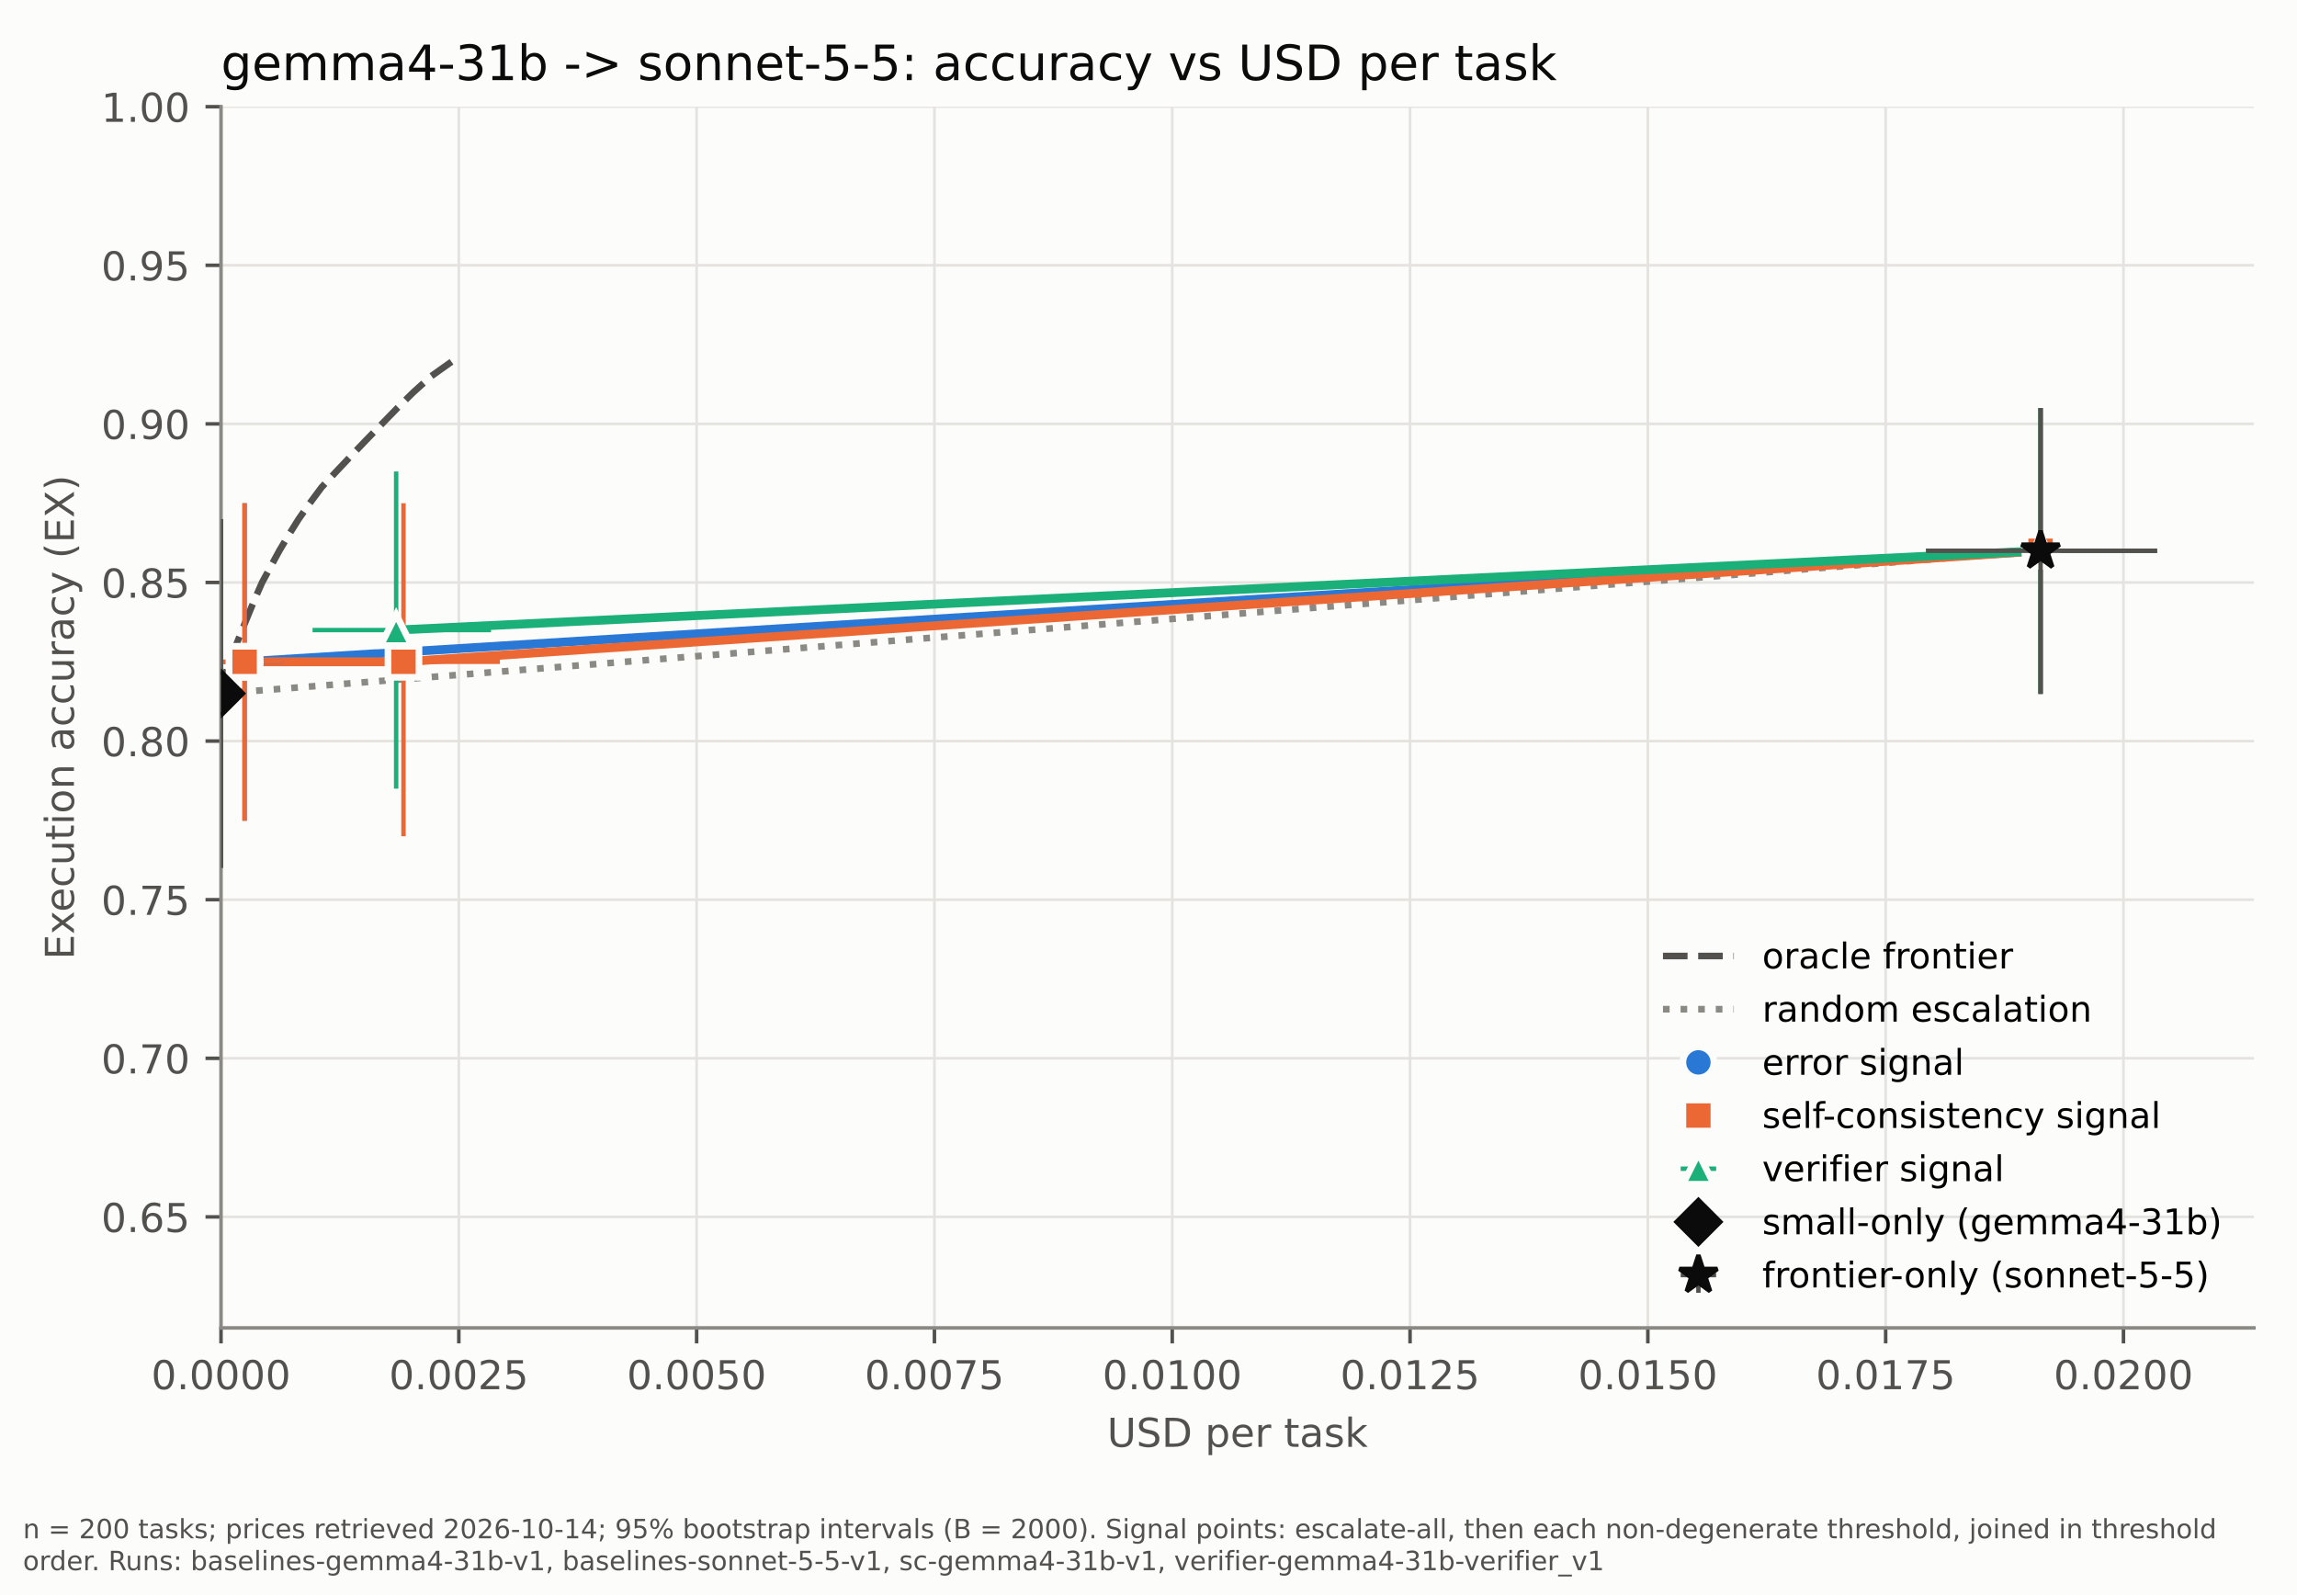
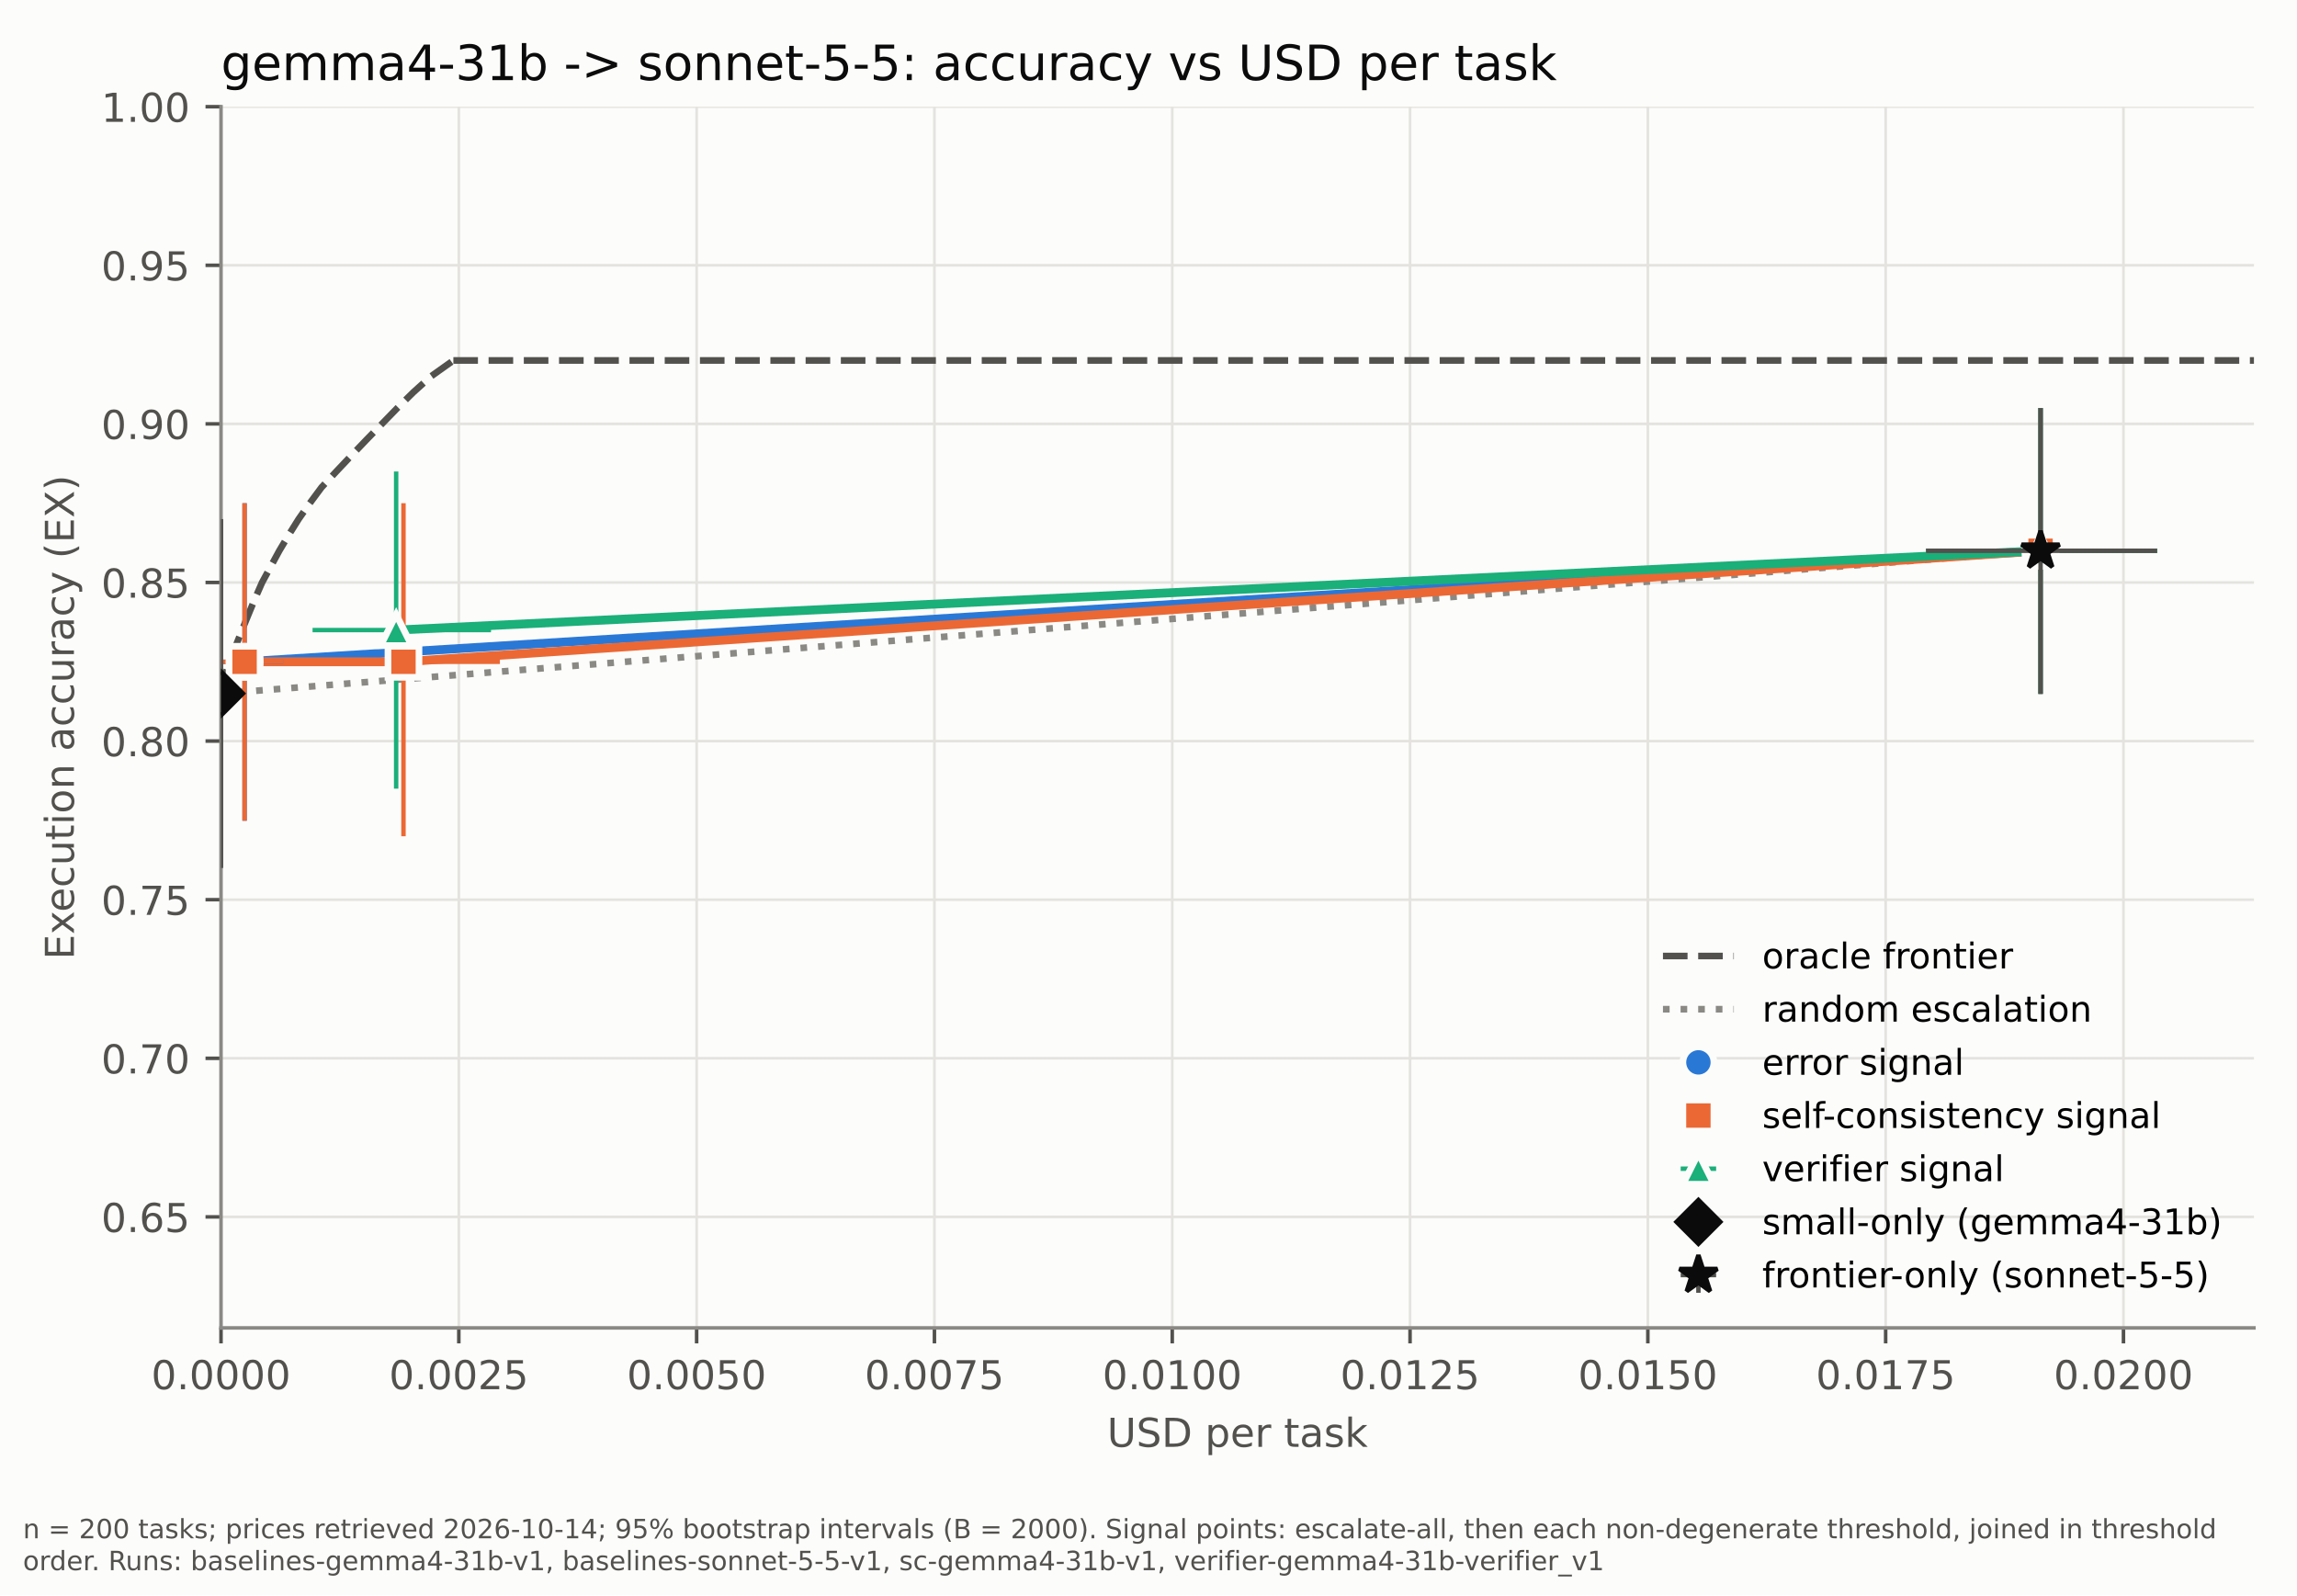
<svg xmlns="http://www.w3.org/2000/svg" xmlns:xlink="http://www.w3.org/1999/xlink" width="518.4pt" height="360pt" viewBox="0 0 518.4 360" version="1.1">
  <defs>
    <style type="text/css">*{stroke-linejoin: round; stroke-linecap: butt}</style>
  </defs>
  <g id="figure_1">
    <g id="patch_1">
      <path d="M 0 360  L 518.4 360  L 518.4 0  L 0 0  z " style="fill: #fcfcfb" />
    </g>
    <g id="axes_1">
      <g id="patch_2">
        <path d="M 49.88 299.68  L 508.68 299.68  L 508.68 24.077  L 49.88 24.077  z " style="fill: #fcfcfb" />
      </g>
      <g id="matplotlib.axis_1">
        <g id="xtick_1">
          <g id="line2d_1">
            <path d="M 49.88 299.68  L 49.88 24.077  " clip-path="url(#pf65596e680)" style="fill: none; stroke: #e4e3df; stroke-width: 0.6; stroke-linecap: square" />
          </g>
          <g id="line2d_2">
            <defs>
              <path id="m976dc14677" d="M 0 0  L 0 3.5  " style="stroke: #52514e; stroke-width: 0.8" />
            </defs>
            <g>
              <use xlink:href="#m976dc14677" x="49.88" y="299.68" style="fill: #52514e; stroke: #52514e; stroke-width: 0.8" />
            </g>
          </g>
          <g id="text_1">
            <text style="font-size: 9px; font-family: 'DejaVu Sans', 'Bitstream Vera Sans', 'Computer Modern Sans Serif', 'Lucida Grande', 'Verdana', 'Geneva', 'Lucid', 'Arial', 'Helvetica', 'Avant Garde', sans-serif; text-anchor: middle; fill: #52514e" x="49.88" y="313.518" transform="rotate(-0 49.88 313.5179)">0.0000</text>
          </g>
        </g>
        <g id="xtick_2">
          <g id="line2d_3">
            <path d="M 103.549 299.68  L 103.549 24.077  " clip-path="url(#pf65596e680)" style="fill: none; stroke: #e4e3df; stroke-width: 0.6; stroke-linecap: square" />
          </g>
          <g id="line2d_4">
            <g>
              <use xlink:href="#m976dc14677" x="103.549" y="299.68" style="fill: #52514e; stroke: #52514e; stroke-width: 0.8" />
            </g>
          </g>
          <g id="text_2">
            <text style="font-size: 9px; font-family: 'DejaVu Sans', 'Bitstream Vera Sans', 'Computer Modern Sans Serif', 'Lucida Grande', 'Verdana', 'Geneva', 'Lucid', 'Arial', 'Helvetica', 'Avant Garde', sans-serif; text-anchor: middle; fill: #52514e" x="103.549" y="313.518" transform="rotate(-0 103.5494 313.5179)">0.0025</text>
          </g>
        </g>
        <g id="xtick_3">
          <g id="line2d_5">
            <path d="M 157.219 299.68  L 157.219 24.077  " clip-path="url(#pf65596e680)" style="fill: none; stroke: #e4e3df; stroke-width: 0.6; stroke-linecap: square" />
          </g>
          <g id="line2d_6">
            <g>
              <use xlink:href="#m976dc14677" x="157.219" y="299.68" style="fill: #52514e; stroke: #52514e; stroke-width: 0.8" />
            </g>
          </g>
          <g id="text_3">
            <text style="font-size: 9px; font-family: 'DejaVu Sans', 'Bitstream Vera Sans', 'Computer Modern Sans Serif', 'Lucida Grande', 'Verdana', 'Geneva', 'Lucid', 'Arial', 'Helvetica', 'Avant Garde', sans-serif; text-anchor: middle; fill: #52514e" x="157.219" y="313.518" transform="rotate(-0 157.2188 313.5179)">0.0050</text>
          </g>
        </g>
        <g id="xtick_4">
          <g id="line2d_7">
            <path d="M 210.888 299.68  L 210.888 24.077  " clip-path="url(#pf65596e680)" style="fill: none; stroke: #e4e3df; stroke-width: 0.6; stroke-linecap: square" />
          </g>
          <g id="line2d_8">
            <g>
              <use xlink:href="#m976dc14677" x="210.888" y="299.68" style="fill: #52514e; stroke: #52514e; stroke-width: 0.8" />
            </g>
          </g>
          <g id="text_4">
            <text style="font-size: 9px; font-family: 'DejaVu Sans', 'Bitstream Vera Sans', 'Computer Modern Sans Serif', 'Lucida Grande', 'Verdana', 'Geneva', 'Lucid', 'Arial', 'Helvetica', 'Avant Garde', sans-serif; text-anchor: middle; fill: #52514e" x="210.888" y="313.518" transform="rotate(-0 210.8882 313.5179)">0.0075</text>
          </g>
        </g>
        <g id="xtick_5">
          <g id="line2d_9">
            <path d="M 264.558 299.68  L 264.558 24.077  " clip-path="url(#pf65596e680)" style="fill: none; stroke: #e4e3df; stroke-width: 0.6; stroke-linecap: square" />
          </g>
          <g id="line2d_10">
            <g>
              <use xlink:href="#m976dc14677" x="264.558" y="299.68" style="fill: #52514e; stroke: #52514e; stroke-width: 0.8" />
            </g>
          </g>
          <g id="text_5">
            <text style="font-size: 9px; font-family: 'DejaVu Sans', 'Bitstream Vera Sans', 'Computer Modern Sans Serif', 'Lucida Grande', 'Verdana', 'Geneva', 'Lucid', 'Arial', 'Helvetica', 'Avant Garde', sans-serif; text-anchor: middle; fill: #52514e" x="264.558" y="313.518" transform="rotate(-0 264.5575 313.5179)">0.0100</text>
          </g>
        </g>
        <g id="xtick_6">
          <g id="line2d_11">
            <path d="M 318.227 299.68  L 318.227 24.077  " clip-path="url(#pf65596e680)" style="fill: none; stroke: #e4e3df; stroke-width: 0.6; stroke-linecap: square" />
          </g>
          <g id="line2d_12">
            <g>
              <use xlink:href="#m976dc14677" x="318.227" y="299.68" style="fill: #52514e; stroke: #52514e; stroke-width: 0.8" />
            </g>
          </g>
          <g id="text_6">
            <text style="font-size: 9px; font-family: 'DejaVu Sans', 'Bitstream Vera Sans', 'Computer Modern Sans Serif', 'Lucida Grande', 'Verdana', 'Geneva', 'Lucid', 'Arial', 'Helvetica', 'Avant Garde', sans-serif; text-anchor: middle; fill: #52514e" x="318.227" y="313.518" transform="rotate(-0 318.2269 313.5179)">0.0125</text>
          </g>
        </g>
        <g id="xtick_7">
          <g id="line2d_13">
            <path d="M 371.896 299.68  L 371.896 24.077  " clip-path="url(#pf65596e680)" style="fill: none; stroke: #e4e3df; stroke-width: 0.6; stroke-linecap: square" />
          </g>
          <g id="line2d_14">
            <g>
              <use xlink:href="#m976dc14677" x="371.896" y="299.68" style="fill: #52514e; stroke: #52514e; stroke-width: 0.8" />
            </g>
          </g>
          <g id="text_7">
            <text style="font-size: 9px; font-family: 'DejaVu Sans', 'Bitstream Vera Sans', 'Computer Modern Sans Serif', 'Lucida Grande', 'Verdana', 'Geneva', 'Lucid', 'Arial', 'Helvetica', 'Avant Garde', sans-serif; text-anchor: middle; fill: #52514e" x="371.896" y="313.518" transform="rotate(-0 371.8963 313.5179)">0.0150</text>
          </g>
        </g>
        <g id="xtick_8">
          <g id="line2d_15">
            <path d="M 425.566 299.68  L 425.566 24.077  " clip-path="url(#pf65596e680)" style="fill: none; stroke: #e4e3df; stroke-width: 0.6; stroke-linecap: square" />
          </g>
          <g id="line2d_16">
            <g>
              <use xlink:href="#m976dc14677" x="425.566" y="299.68" style="fill: #52514e; stroke: #52514e; stroke-width: 0.8" />
            </g>
          </g>
          <g id="text_8">
            <text style="font-size: 9px; font-family: 'DejaVu Sans', 'Bitstream Vera Sans', 'Computer Modern Sans Serif', 'Lucida Grande', 'Verdana', 'Geneva', 'Lucid', 'Arial', 'Helvetica', 'Avant Garde', sans-serif; text-anchor: middle; fill: #52514e" x="425.566" y="313.518" transform="rotate(-0 425.5657 313.5179)">0.0175</text>
          </g>
        </g>
        <g id="xtick_9">
          <g id="line2d_17">
            <path d="M 479.235 299.68  L 479.235 24.077  " clip-path="url(#pf65596e680)" style="fill: none; stroke: #e4e3df; stroke-width: 0.6; stroke-linecap: square" />
          </g>
          <g id="line2d_18">
            <g>
              <use xlink:href="#m976dc14677" x="479.235" y="299.68" style="fill: #52514e; stroke: #52514e; stroke-width: 0.8" />
            </g>
          </g>
          <g id="text_9">
            <text style="font-size: 9px; font-family: 'DejaVu Sans', 'Bitstream Vera Sans', 'Computer Modern Sans Serif', 'Lucida Grande', 'Verdana', 'Geneva', 'Lucid', 'Arial', 'Helvetica', 'Avant Garde', sans-serif; text-anchor: middle; fill: #52514e" x="479.235" y="313.518" transform="rotate(-0 479.2351 313.5179)">0.0200</text>
          </g>
        </g>
        <g id="text_10">
          <text style="font-size: 9px; font-family: 'DejaVu Sans', 'Bitstream Vera Sans', 'Computer Modern Sans Serif', 'Lucida Grande', 'Verdana', 'Geneva', 'Lucid', 'Arial', 'Helvetica', 'Avant Garde', sans-serif; text-anchor: middle; fill: #52514e" x="279.28" y="326.519" transform="rotate(-0 279.28 326.5186)">USD per task</text>
        </g>
      </g>
      <g id="matplotlib.axis_2">
        <g id="ytick_1">
          <g id="line2d_19">
            <path d="M 49.88 274.625  L 508.68 274.625  " clip-path="url(#pf65596e680)" style="fill: none; stroke: #e4e3df; stroke-width: 0.6; stroke-linecap: square" />
          </g>
          <g id="line2d_20">
            <defs>
              <path id="mf46361f06f" d="M 0 0  L -3.5 0  " style="stroke: #52514e; stroke-width: 0.8" />
            </defs>
            <g>
              <use xlink:href="#mf46361f06f" x="49.88" y="274.625" style="fill: #52514e; stroke: #52514e; stroke-width: 0.8" />
            </g>
          </g>
          <g id="text_11">
            <text style="font-size: 9px; font-family: 'DejaVu Sans', 'Bitstream Vera Sans', 'Computer Modern Sans Serif', 'Lucida Grande', 'Verdana', 'Geneva', 'Lucid', 'Arial', 'Helvetica', 'Avant Garde', sans-serif; text-anchor: end; fill: #52514e" x="42.88" y="278.044" transform="rotate(-0 42.88 278.0442)">0.65</text>
          </g>
        </g>
        <g id="ytick_2">
          <g id="line2d_21">
            <path d="M 49.88 238.833  L 508.68 238.833  " clip-path="url(#pf65596e680)" style="fill: none; stroke: #e4e3df; stroke-width: 0.6; stroke-linecap: square" />
          </g>
          <g id="line2d_22">
            <g>
              <use xlink:href="#mf46361f06f" x="49.88" y="238.833" style="fill: #52514e; stroke: #52514e; stroke-width: 0.8" />
            </g>
          </g>
          <g id="text_12">
            <text style="font-size: 9px; font-family: 'DejaVu Sans', 'Bitstream Vera Sans', 'Computer Modern Sans Serif', 'Lucida Grande', 'Verdana', 'Geneva', 'Lucid', 'Arial', 'Helvetica', 'Avant Garde', sans-serif; text-anchor: end; fill: #52514e" x="42.88" y="242.252" transform="rotate(-0 42.88 242.2516)">0.70</text>
          </g>
        </g>
        <g id="ytick_3">
          <g id="line2d_23">
            <path d="M 49.88 203.04  L 508.68 203.04  " clip-path="url(#pf65596e680)" style="fill: none; stroke: #e4e3df; stroke-width: 0.6; stroke-linecap: square" />
          </g>
          <g id="line2d_24">
            <g>
              <use xlink:href="#mf46361f06f" x="49.88" y="203.04" style="fill: #52514e; stroke: #52514e; stroke-width: 0.8" />
            </g>
          </g>
          <g id="text_13">
            <text style="font-size: 9px; font-family: 'DejaVu Sans', 'Bitstream Vera Sans', 'Computer Modern Sans Serif', 'Lucida Grande', 'Verdana', 'Geneva', 'Lucid', 'Arial', 'Helvetica', 'Avant Garde', sans-serif; text-anchor: end; fill: #52514e" x="42.88" y="206.459" transform="rotate(-0 42.88 206.4591)">0.75</text>
          </g>
        </g>
        <g id="ytick_4">
          <g id="line2d_25">
            <path d="M 49.88 167.248  L 508.68 167.248  " clip-path="url(#pf65596e680)" style="fill: none; stroke: #e4e3df; stroke-width: 0.6; stroke-linecap: square" />
          </g>
          <g id="line2d_26">
            <g>
              <use xlink:href="#mf46361f06f" x="49.88" y="167.248" style="fill: #52514e; stroke: #52514e; stroke-width: 0.8" />
            </g>
          </g>
          <g id="text_14">
            <text style="font-size: 9px; font-family: 'DejaVu Sans', 'Bitstream Vera Sans', 'Computer Modern Sans Serif', 'Lucida Grande', 'Verdana', 'Geneva', 'Lucid', 'Arial', 'Helvetica', 'Avant Garde', sans-serif; text-anchor: end; fill: #52514e" x="42.88" y="170.667" transform="rotate(-0 42.88 170.6665)">0.80</text>
          </g>
        </g>
        <g id="ytick_5">
          <g id="line2d_27">
            <path d="M 49.88 131.455  L 508.68 131.455  " clip-path="url(#pf65596e680)" style="fill: none; stroke: #e4e3df; stroke-width: 0.6; stroke-linecap: square" />
          </g>
          <g id="line2d_28">
            <g>
              <use xlink:href="#mf46361f06f" x="49.88" y="131.455" style="fill: #52514e; stroke: #52514e; stroke-width: 0.8" />
            </g>
          </g>
          <g id="text_15">
            <text style="font-size: 9px; font-family: 'DejaVu Sans', 'Bitstream Vera Sans', 'Computer Modern Sans Serif', 'Lucida Grande', 'Verdana', 'Geneva', 'Lucid', 'Arial', 'Helvetica', 'Avant Garde', sans-serif; text-anchor: end; fill: #52514e" x="42.88" y="134.874" transform="rotate(-0 42.88 134.874)">0.85</text>
          </g>
        </g>
        <g id="ytick_6">
          <g id="line2d_29">
            <path d="M 49.88 95.663  L 508.68 95.663  " clip-path="url(#pf65596e680)" style="fill: none; stroke: #e4e3df; stroke-width: 0.6; stroke-linecap: square" />
          </g>
          <g id="line2d_30">
            <g>
              <use xlink:href="#mf46361f06f" x="49.88" y="95.663" style="fill: #52514e; stroke: #52514e; stroke-width: 0.8" />
            </g>
          </g>
          <g id="text_16">
            <text style="font-size: 9px; font-family: 'DejaVu Sans', 'Bitstream Vera Sans', 'Computer Modern Sans Serif', 'Lucida Grande', 'Verdana', 'Geneva', 'Lucid', 'Arial', 'Helvetica', 'Avant Garde', sans-serif; text-anchor: end; fill: #52514e" x="42.88" y="99.081" transform="rotate(-0 42.88 99.08145)">0.90</text>
          </g>
        </g>
        <g id="ytick_7">
          <g id="line2d_31">
            <path d="M 49.88 59.87  L 508.68 59.87  " clip-path="url(#pf65596e680)" style="fill: none; stroke: #e4e3df; stroke-width: 0.6; stroke-linecap: square" />
          </g>
          <g id="line2d_32">
            <g>
              <use xlink:href="#mf46361f06f" x="49.88" y="59.87" style="fill: #52514e; stroke: #52514e; stroke-width: 0.8" />
            </g>
          </g>
          <g id="text_17">
            <text style="font-size: 9px; font-family: 'DejaVu Sans', 'Bitstream Vera Sans', 'Computer Modern Sans Serif', 'Lucida Grande', 'Verdana', 'Geneva', 'Lucid', 'Arial', 'Helvetica', 'Avant Garde', sans-serif; text-anchor: end; fill: #52514e" x="42.88" y="63.289" transform="rotate(-0 42.88 63.28891)">0.95</text>
          </g>
        </g>
        <g id="ytick_8">
          <g id="line2d_33">
            <path d="M 49.88 24.077  L 508.68 24.077  " clip-path="url(#pf65596e680)" style="fill: none; stroke: #e4e3df; stroke-width: 0.6; stroke-linecap: square" />
          </g>
          <g id="line2d_34">
            <g>
              <use xlink:href="#mf46361f06f" x="49.88" y="24.077" style="fill: #52514e; stroke: #52514e; stroke-width: 0.8" />
            </g>
          </g>
          <g id="text_18">
            <text style="font-size: 9px; font-family: 'DejaVu Sans', 'Bitstream Vera Sans', 'Computer Modern Sans Serif', 'Lucida Grande', 'Verdana', 'Geneva', 'Lucid', 'Arial', 'Helvetica', 'Avant Garde', sans-serif; text-anchor: end; fill: #52514e" x="42.88" y="27.496" transform="rotate(-0 42.88 27.49637)">1.00</text>
          </g>
        </g>
        <g id="text_19">
          <text style="font-size: 9px; font-family: 'DejaVu Sans', 'Bitstream Vera Sans', 'Computer Modern Sans Serif', 'Lucida Grande', 'Verdana', 'Geneva', 'Lucid', 'Arial', 'Helvetica', 'Avant Garde', sans-serif; text-anchor: middle; fill: #52514e" x="16.679" y="161.879" transform="rotate(-90 16.67883 161.8787)">Execution accuracy (EX)</text>
        </g>
      </g>
      <g id="line2d_35">
        <path d="M 49.88 156.51  L 50.612 152.931  L 51.801 149.351  L 53.213 145.772  L 54.629 142.193  L 56.093 138.614  L 57.58 135.034  L 59.147 131.455  L 61.088 127.876  L 63.031 124.297  L 65.166 120.717  L 67.406 117.138  L 69.917 113.559  L 72.574 109.98  L 75.909 106.4  L 79.285 102.821  L 82.707 99.242  L 86.191 95.663  L 89.676 92.083  L 93.311 88.504  L 97.279 84.925  L 102.316 81.345  " clip-path="url(#pf65596e680)" style="fill: none; stroke-dasharray: 5.55,2.4; stroke-dashoffset: 0; stroke: #52514e; stroke-width: 1.5" />
      </g>
      <g id="line2d_36">
        <path d="M 49.88 156.51  L 70.412 154.899  L 90.945 153.289  L 111.477 151.678  L 132.009 150.067  L 152.542 148.457  L 173.074 146.846  L 193.606 145.235  L 214.139 143.625  L 234.671 142.014  L 255.203 140.403  L 275.736 138.793  L 296.268 137.182  L 316.8 135.571  L 337.332 133.961  L 357.865 132.35  L 378.397 130.739  L 398.929 129.129  L 419.462 127.518  L 439.994 125.907  L 460.526 124.297  " clip-path="url(#pf65596e680)" style="fill: none; stroke-dasharray: 1.5,2.475; stroke-dashoffset: 0; stroke: #8a8984; stroke-width: 1.5" />
      </g>
+       <g id="line2d_37">
+         <path d="M 102.316 81.345  L 508.68 81.345  " clip-path="url(#pf65596e680)" style="fill: none; stroke-dasharray: 5.55,2.4; stroke-dashoffset: 0; stroke: #52514e; stroke-width: 1.5" />
+       </g>
      <g id="patch_3">
        <path d="M 49.88 299.68  L 49.88 24.077  " style="fill: none; stroke: #8a8984; stroke-width: 0.8; stroke-linejoin: miter; stroke-linecap: square" />
      </g>
      <g id="patch_4">
        <path d="M 49.88 299.68  L 508.68 299.68  " style="fill: none; stroke: #8a8984; stroke-width: 0.8; stroke-linejoin: miter; stroke-linecap: square" />
      </g>
-       <g id="line2d_37">
+       <g id="line2d_38">
        <path d="M 460.526 124.297  L 55.199 149.351  " clip-path="url(#pf65596e680)" style="fill: none; stroke: #2a78d6; stroke-width: 2; stroke-linecap: square" />
      </g>
-       <g id="line2d_38">
+       <g id="line2d_39">
        <path d="M 460.526 124.297  L 91.059 149.351  L 55.199 149.351  " clip-path="url(#pf65596e680)" style="fill: none; stroke: #eb6834; stroke-width: 2; stroke-linecap: square" />
      </g>
-       <g id="line2d_39">
+       <g id="line2d_40">
        <path d="M 460.526 124.297  L 89.406 142.193  " clip-path="url(#pf65596e680)" style="fill: none; stroke: #1baf7a; stroke-width: 2; stroke-linecap: square" />
      </g>
      <g id="text_20">
        <text style="font-size: 11px; font-family: 'DejaVu Sans', 'Bitstream Vera Sans', 'Computer Modern Sans Serif', 'Lucida Grande', 'Verdana', 'Geneva', 'Lucid', 'Arial', 'Helvetica', 'Avant Garde', sans-serif; text-anchor: start; fill: #0b0b0b" x="49.88" y="18.077" transform="rotate(-0 49.88 18.07742)">gemma4-31b -&gt; sonnet-5-5: accuracy vs USD per task</text>
      </g>
      <g id="LineCollection_1">
        <path d="M 434.69 124.297  L 486.832 124.297  " clip-path="url(#pf65596e680)" style="fill: none; stroke: #2a78d6" />
      </g>
      <g id="LineCollection_2">
        <path d="M 460.526 156.599  L 460.526 92.083  " clip-path="url(#pf65596e680)" style="fill: none; stroke: #2a78d6" />
      </g>
      <g id="LineCollection_3">
        <path d="M 49.88 149.351  L 63.893 149.351  " clip-path="url(#pf65596e680)" style="fill: none; stroke: #2a78d6" />
      </g>
      <g id="LineCollection_4">
        <path d="M 55.199 185.233  L 55.199 113.559  " clip-path="url(#pf65596e680)" style="fill: none; stroke: #2a78d6" />
      </g>
      <g id="LineCollection_5">
        <path d="M 434.69 124.297  L 486.832 124.297  " clip-path="url(#pf65596e680)" style="fill: none; stroke: #eb6834" />
      </g>
      <g id="LineCollection_6">
        <path d="M 460.526 156.599  L 460.526 92.083  " clip-path="url(#pf65596e680)" style="fill: none; stroke: #eb6834" />
      </g>
      <g id="LineCollection_7">
        <path d="M 71.669 149.351  L 112.816 149.351  " clip-path="url(#pf65596e680)" style="fill: none; stroke: #eb6834" />
      </g>
      <g id="LineCollection_8">
        <path d="M 91.059 188.723  L 91.059 113.559  " clip-path="url(#pf65596e680)" style="fill: none; stroke: #eb6834" />
      </g>
      <g id="LineCollection_9">
        <path d="M 49.88 149.351  L 63.893 149.351  " clip-path="url(#pf65596e680)" style="fill: none; stroke: #eb6834" />
      </g>
      <g id="LineCollection_10">
        <path d="M 55.199 185.233  L 55.199 113.559  " clip-path="url(#pf65596e680)" style="fill: none; stroke: #eb6834" />
      </g>
      <g id="LineCollection_11">
        <path d="M 434.69 124.297  L 486.832 124.297  " clip-path="url(#pf65596e680)" style="fill: none; stroke: #1baf7a" />
      </g>
      <g id="LineCollection_12">
        <path d="M 460.526 156.599  L 460.526 92.083  " clip-path="url(#pf65596e680)" style="fill: none; stroke: #1baf7a" />
      </g>
      <g id="LineCollection_13">
        <path d="M 70.542 142.193  L 110.813 142.193  " clip-path="url(#pf65596e680)" style="fill: none; stroke: #1baf7a" />
      </g>
      <g id="LineCollection_14">
        <path d="M 89.406 177.985  L 89.406 106.4  " clip-path="url(#pf65596e680)" style="fill: none; stroke: #1baf7a" />
      </g>
-       <g id="line2d_40">
+       <g id="line2d_41">
        <defs>
          <path id="m237905f2b1" d="M 0 3.5  C 0.928 3.5 1.819 3.131 2.475 2.475  C 3.131 1.819 3.5 0.928 3.5 0  C 3.5 -0.928 3.131 -1.819 2.475 -2.475  C 1.819 -3.131 0.928 -3.5 0 -3.5  C -0.928 -3.5 -1.819 -3.131 -2.475 -2.475  C -3.131 -1.819 -3.5 -0.928 -3.5 0  C -3.5 0.928 -3.131 1.819 -2.475 2.475  C -1.819 3.131 -0.928 3.5 0 3.5  z " style="stroke: #fcfcfb; stroke-width: 1.5" />
        </defs>
        <g clip-path="url(#pf65596e680)">
          <use xlink:href="#m237905f2b1" x="460.526" y="124.297" style="fill: #2a78d6; stroke: #fcfcfb; stroke-width: 1.5" />
        </g>
      </g>
-       <g id="line2d_41">
+       <g id="line2d_42">
        <g clip-path="url(#pf65596e680)">
          <use xlink:href="#m237905f2b1" x="55.199" y="149.351" style="fill: #2a78d6; stroke: #fcfcfb; stroke-width: 1.5" />
        </g>
      </g>
-       <g id="line2d_42">
+       <g id="line2d_43">
        <defs>
          <path id="ma1aa9a6f80" d="M -3.5 3.5  L 3.5 3.5  L 3.5 -3.5  L -3.5 -3.5  z " style="stroke: #fcfcfb; stroke-width: 1.5; stroke-linejoin: miter" />
        </defs>
        <g clip-path="url(#pf65596e680)">
          <use xlink:href="#ma1aa9a6f80" x="460.526" y="124.297" style="fill: #eb6834; stroke: #fcfcfb; stroke-width: 1.5; stroke-linejoin: miter" />
        </g>
      </g>
-       <g id="line2d_43">
+       <g id="line2d_44">
        <g clip-path="url(#pf65596e680)">
          <use xlink:href="#ma1aa9a6f80" x="91.059" y="149.351" style="fill: #eb6834; stroke: #fcfcfb; stroke-width: 1.5; stroke-linejoin: miter" />
        </g>
      </g>
-       <g id="line2d_44">
+       <g id="line2d_45">
        <g clip-path="url(#pf65596e680)">
          <use xlink:href="#ma1aa9a6f80" x="55.199" y="149.351" style="fill: #eb6834; stroke: #fcfcfb; stroke-width: 1.5; stroke-linejoin: miter" />
        </g>
      </g>
-       <g id="line2d_45">
+       <g id="line2d_46">
        <defs>
          <path id="m33caa13b61" d="M 0 -3.5  L -3.5 3.5  L 3.5 3.5  z " style="stroke: #fcfcfb; stroke-width: 1.5; stroke-linejoin: miter" />
        </defs>
        <g clip-path="url(#pf65596e680)">
          <use xlink:href="#m33caa13b61" x="460.526" y="124.297" style="fill: #1baf7a; stroke: #fcfcfb; stroke-width: 1.5; stroke-linejoin: miter" />
        </g>
      </g>
-       <g id="line2d_46">
+       <g id="line2d_47">
        <g clip-path="url(#pf65596e680)">
          <use xlink:href="#m33caa13b61" x="89.406" y="142.193" style="fill: #1baf7a; stroke: #fcfcfb; stroke-width: 1.5; stroke-linejoin: miter" />
        </g>
      </g>
      <g id="LineCollection_15">
        <path d="M 49.88 156.51  L 49.88 156.51  " clip-path="url(#pf65596e680)" style="fill: none; stroke: #52514e" />
      </g>
      <g id="LineCollection_16">
        <path d="M 49.88 195.882  L 49.88 117.138  " clip-path="url(#pf65596e680)" style="fill: none; stroke: #52514e" />
      </g>
      <g id="LineCollection_17">
        <path d="M 434.69 124.297  L 486.832 124.297  " clip-path="url(#pf65596e680)" style="fill: none; stroke: #52514e" />
      </g>
      <g id="LineCollection_18">
        <path d="M 460.526 156.599  L 460.526 92.083  " clip-path="url(#pf65596e680)" style="fill: none; stroke: #52514e" />
      </g>
      <g id="legend_1">
-         <g id="line2d_47">
+         <g id="line2d_48">
          <path d="M 375.306 215.754  L 383.306 215.754  L 391.306 215.754  " style="fill: none; stroke-dasharray: 5.55,2.4; stroke-dashoffset: 0; stroke: #52514e; stroke-width: 1.5" />
        </g>
        <g id="text_21">
          <text style="font-size: 8px; font-family: 'DejaVu Sans', 'Bitstream Vera Sans', 'Computer Modern Sans Serif', 'Lucida Grande', 'Verdana', 'Geneva', 'Lucid', 'Arial', 'Helvetica', 'Avant Garde', sans-serif; text-anchor: start" x="397.706" y="218.554" transform="rotate(-0 397.7063 218.5544)">oracle frontier</text>
        </g>
-         <g id="line2d_48">
+         <g id="line2d_49">
          <path d="M 375.306 227.755  L 383.306 227.755  L 391.306 227.755  " style="fill: none; stroke-dasharray: 1.5,2.475; stroke-dashoffset: 0; stroke: #8a8984; stroke-width: 1.5" />
        </g>
        <g id="text_22">
          <text style="font-size: 8px; font-family: 'DejaVu Sans', 'Bitstream Vera Sans', 'Computer Modern Sans Serif', 'Lucida Grande', 'Verdana', 'Geneva', 'Lucid', 'Arial', 'Helvetica', 'Avant Garde', sans-serif; text-anchor: start" x="397.706" y="230.555" transform="rotate(-0 397.7063 230.555)">random escalation</text>
        </g>
        <g id="LineCollection_19">
          <path d="M 379.306 239.756  L 387.306 239.756  " style="fill: none; stroke: #2a78d6" />
        </g>
        <g id="LineCollection_20">
          <path d="M 383.306 243.756  L 383.306 235.756  " style="fill: none; stroke: #2a78d6" />
        </g>
-         <g id="line2d_49" />
-         <g id="line2d_50">
+         <g id="line2d_50" />
+         <g id="line2d_51">
          <g>
            <use xlink:href="#m237905f2b1" x="383.306" y="239.756" style="fill: #2a78d6; stroke: #fcfcfb; stroke-width: 1.5" />
          </g>
        </g>
        <g id="text_23">
          <text style="font-size: 8px; font-family: 'DejaVu Sans', 'Bitstream Vera Sans', 'Computer Modern Sans Serif', 'Lucida Grande', 'Verdana', 'Geneva', 'Lucid', 'Arial', 'Helvetica', 'Avant Garde', sans-serif; text-anchor: start" x="397.706" y="242.556" transform="rotate(-0 397.7063 242.5556)">error signal</text>
        </g>
        <g id="LineCollection_21">
          <path d="M 379.306 251.756  L 387.306 251.756  " style="fill: none; stroke: #eb6834" />
        </g>
        <g id="LineCollection_22">
          <path d="M 383.306 255.756  L 383.306 247.756  " style="fill: none; stroke: #eb6834" />
        </g>
-         <g id="line2d_51" />
-         <g id="line2d_52">
+         <g id="line2d_52" />
+         <g id="line2d_53">
          <g>
            <use xlink:href="#ma1aa9a6f80" x="383.306" y="251.756" style="fill: #eb6834; stroke: #fcfcfb; stroke-width: 1.5; stroke-linejoin: miter" />
          </g>
        </g>
        <g id="text_24">
          <text style="font-size: 8px; font-family: 'DejaVu Sans', 'Bitstream Vera Sans', 'Computer Modern Sans Serif', 'Lucida Grande', 'Verdana', 'Geneva', 'Lucid', 'Arial', 'Helvetica', 'Avant Garde', sans-serif; text-anchor: start" x="397.706" y="254.556" transform="rotate(-0 397.7063 254.5563)">self-consistency signal</text>
        </g>
        <g id="LineCollection_23">
          <path d="M 379.306 263.757  L 387.306 263.757  " style="fill: none; stroke: #1baf7a" />
        </g>
        <g id="LineCollection_24">
          <path d="M 383.306 267.757  L 383.306 259.757  " style="fill: none; stroke: #1baf7a" />
        </g>
-         <g id="line2d_53" />
-         <g id="line2d_54">
+         <g id="line2d_54" />
+         <g id="line2d_55">
          <g>
            <use xlink:href="#m33caa13b61" x="383.306" y="263.757" style="fill: #1baf7a; stroke: #fcfcfb; stroke-width: 1.5; stroke-linejoin: miter" />
          </g>
        </g>
        <g id="text_25">
          <text style="font-size: 8px; font-family: 'DejaVu Sans', 'Bitstream Vera Sans', 'Computer Modern Sans Serif', 'Lucida Grande', 'Verdana', 'Geneva', 'Lucid', 'Arial', 'Helvetica', 'Avant Garde', sans-serif; text-anchor: start" x="397.706" y="266.557" transform="rotate(-0 397.7063 266.5569)">verifier signal</text>
        </g>
        <g id="LineCollection_25">
          <path d="M 379.306 275.757  L 387.306 275.757  " style="fill: none; stroke: #52514e" />
        </g>
        <g id="LineCollection_26">
          <path d="M 383.306 279.757  L 383.306 271.757  " style="fill: none; stroke: #52514e" />
        </g>
-         <g id="line2d_55" />
-         <g id="line2d_56">
+         <g id="line2d_56" />
+         <g id="line2d_57">
          <defs>
            <path id="m22490ed92e" d="M 0 4.95  L 4.95 0  L 0 -4.95  L -4.95 0  z " style="stroke: #0b0b0b; stroke-linejoin: miter" />
          </defs>
          <g>
            <use xlink:href="#m22490ed92e" x="383.306" y="275.757" style="fill: #0b0b0b; stroke: #0b0b0b; stroke-linejoin: miter" />
          </g>
        </g>
        <g id="text_26">
          <text style="font-size: 8px; font-family: 'DejaVu Sans', 'Bitstream Vera Sans', 'Computer Modern Sans Serif', 'Lucida Grande', 'Verdana', 'Geneva', 'Lucid', 'Arial', 'Helvetica', 'Avant Garde', sans-serif; text-anchor: start" x="397.706" y="278.558" transform="rotate(-0 397.7063 278.5575)">small-only (gemma4-31b)</text>
        </g>
        <g id="LineCollection_27">
          <path d="M 379.306 287.758  L 387.306 287.758  " style="fill: none; stroke: #52514e" />
        </g>
        <g id="LineCollection_28">
          <path d="M 383.306 291.758  L 383.306 283.758  " style="fill: none; stroke: #52514e" />
        </g>
-         <g id="line2d_57" />
-         <g id="line2d_58">
+         <g id="line2d_58" />
+         <g id="line2d_59">
          <defs>
            <path id="mf6290c6339" d="M 0 -4.5  L -1.01 -1.391  L -4.28 -1.391  L -1.635 0.531  L -2.645 3.641  L -0 1.719  L 2.645 3.641  L 1.635 0.531  L 4.28 -1.391  L 1.01 -1.391  z " style="stroke: #0b0b0b; stroke-linejoin: bevel" />
          </defs>
          <g>
            <use xlink:href="#mf6290c6339" x="383.306" y="287.758" style="fill: #0b0b0b; stroke: #0b0b0b; stroke-linejoin: bevel" />
          </g>
        </g>
        <g id="text_27">
          <text style="font-size: 8px; font-family: 'DejaVu Sans', 'Bitstream Vera Sans', 'Computer Modern Sans Serif', 'Lucida Grande', 'Verdana', 'Geneva', 'Lucid', 'Arial', 'Helvetica', 'Avant Garde', sans-serif; text-anchor: start" x="397.706" y="290.558" transform="rotate(-0 397.7063 290.5581)">frontier-only (sonnet-5-5)</text>
        </g>
      </g>
-       <g id="line2d_59">
+       <g id="line2d_60">
        <g clip-path="url(#pf65596e680)">
          <use xlink:href="#m22490ed92e" x="49.88" y="156.51" style="fill: #0b0b0b; stroke: #0b0b0b; stroke-linejoin: miter" />
        </g>
      </g>
-       <g id="line2d_60">
+       <g id="line2d_61">
        <g clip-path="url(#pf65596e680)">
          <use xlink:href="#mf6290c6339" x="460.526" y="124.297" style="fill: #0b0b0b; stroke: #0b0b0b; stroke-linejoin: bevel" />
        </g>
      </g>
    </g>
    <g id="text_28">
      <text style="font-size: 6px; font-family: 'DejaVu Sans', 'Bitstream Vera Sans', 'Computer Modern Sans Serif', 'Lucida Grande', 'Verdana', 'Geneva', 'Lucid', 'Arial', 'Helvetica', 'Avant Garde', sans-serif; fill: #52514e" transform="translate(5.184 347.1564)">n = 200 tasks; prices retrieved 2026-10-14; 95% bootstrap intervals (B = 2000). Signal points: escalate-all, then each non-degenerate threshold, joined in threshold</text>
      <text style="font-size: 6px; font-family: 'DejaVu Sans', 'Bitstream Vera Sans', 'Computer Modern Sans Serif', 'Lucida Grande', 'Verdana', 'Geneva', 'Lucid', 'Arial', 'Helvetica', 'Avant Garde', sans-serif; fill: #52514e" transform="translate(5.184 354.358)">order. Runs: baselines-gemma4-31b-v1, baselines-sonnet-5-5-v1, sc-gemma4-31b-v1, verifier-gemma4-31b-verifier_v1</text>
    </g>
  </g>
  <defs>
    <clipPath id="pf65596e680">
      <rect x="49.88" y="24.077" width="458.8" height="275.603" />
    </clipPath>
  </defs>
</svg>
